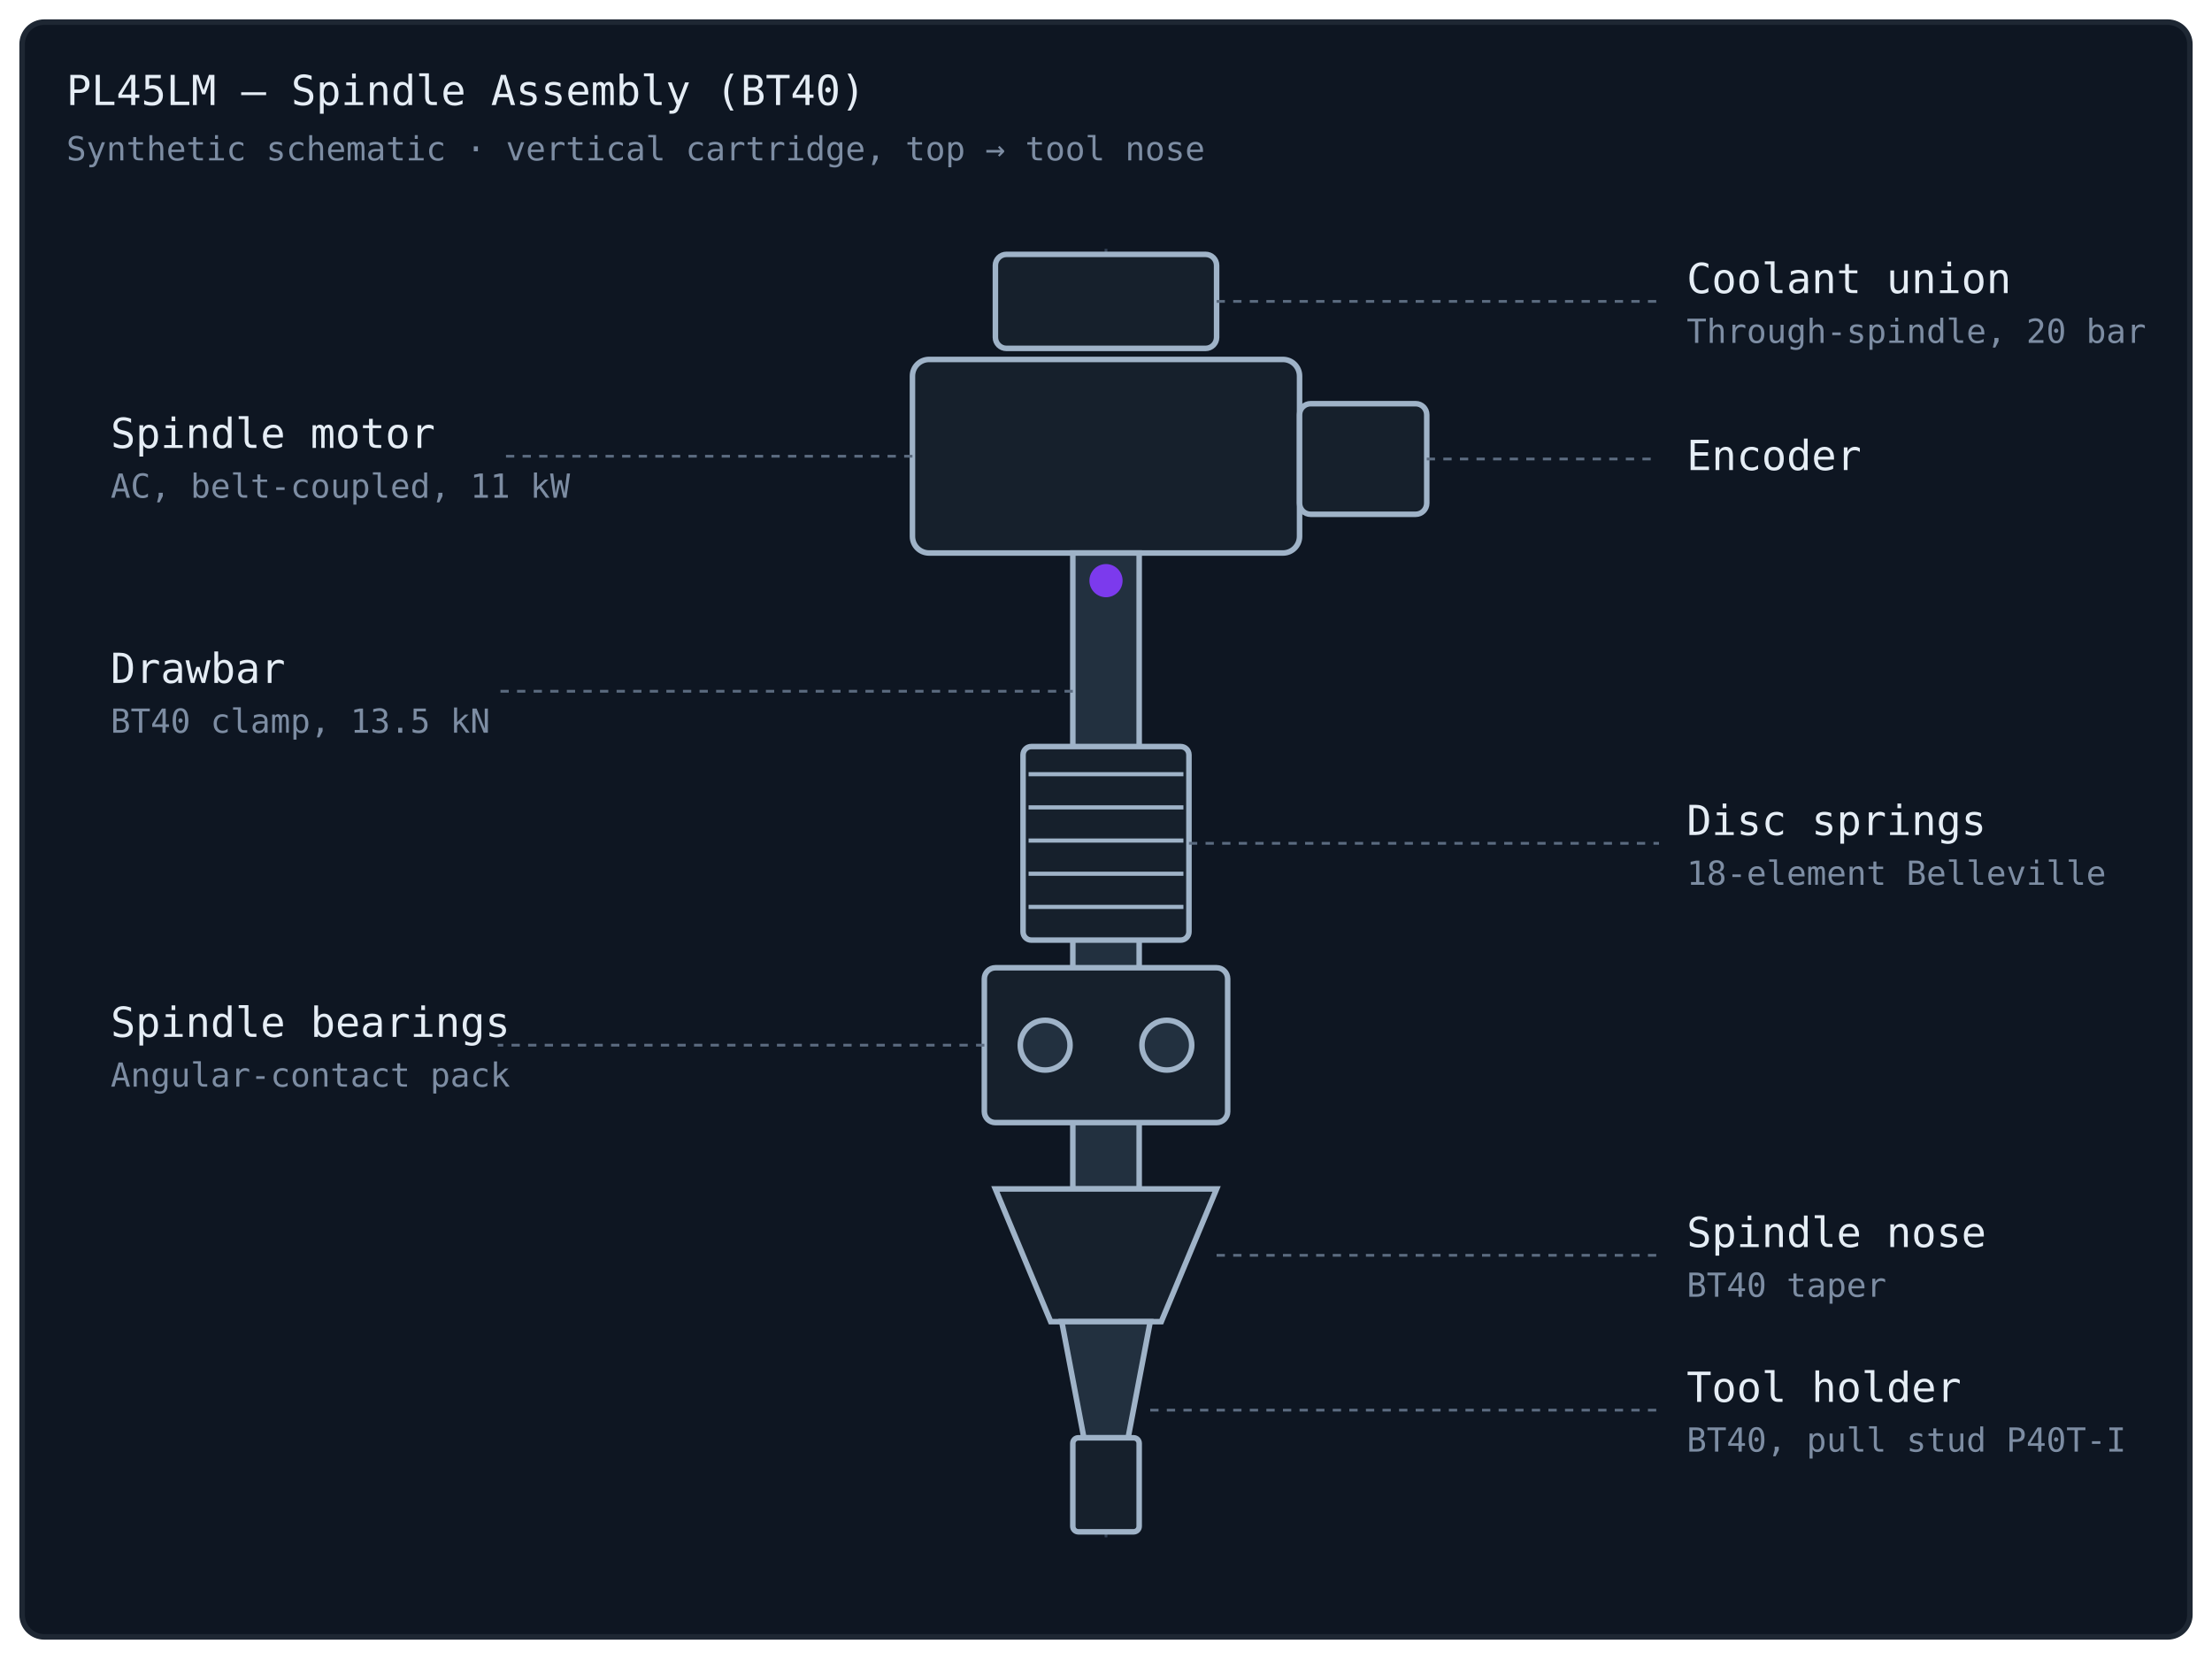
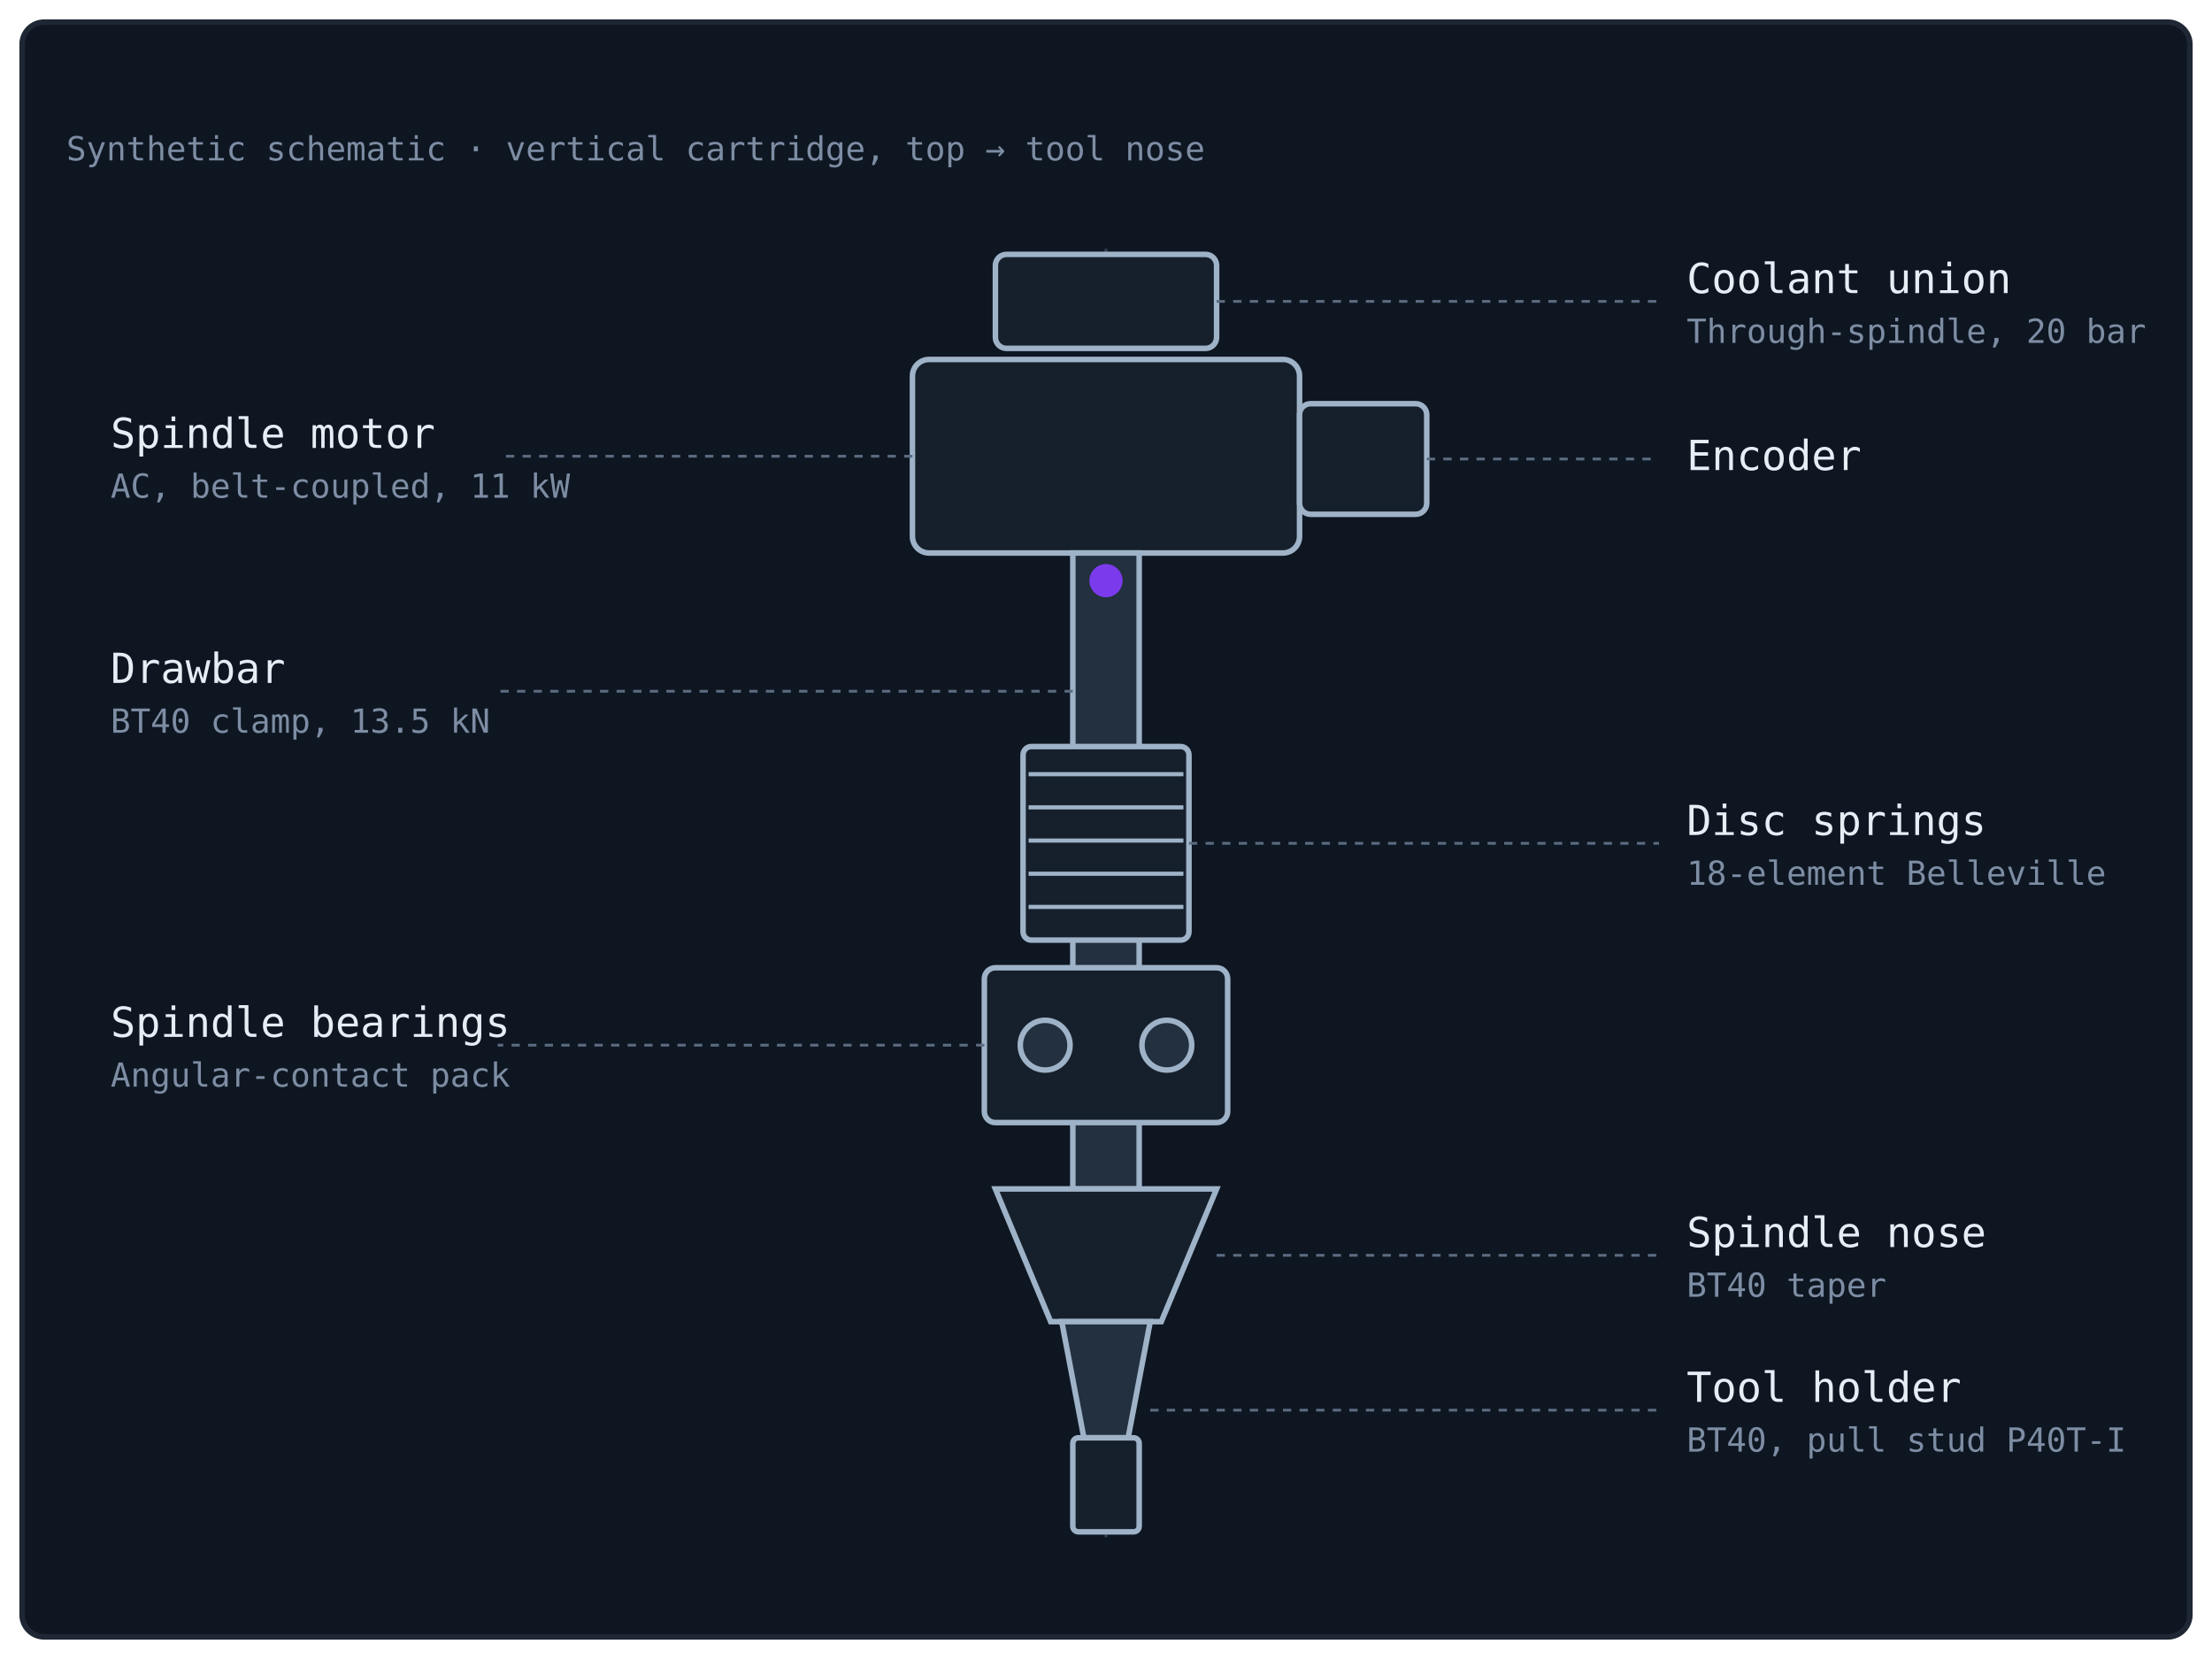
<svg xmlns="http://www.w3.org/2000/svg" viewBox="0 0 800 600" width="800" height="600" font-family="JetBrains Mono, monospace">
  <style>
    .frame { fill:#0e1622; stroke:#1e2733; stroke-width:2; }
    .part  { fill:#16202c; stroke:#9fb3c8; stroke-width:2; }
    .shaft { fill:#22303f; stroke:#9fb3c8; stroke-width:2; }
    .lbl   { fill:#e5edf5; font-size:15px; }
    .cap   { fill:#7d8da3; font-size:12px; }
    .lead  { stroke:#5b6b80; stroke-width:1; stroke-dasharray:3 3; }
    .axis  { stroke:#334155; stroke-width:1; stroke-dasharray:6 4; }
  </style>
  <rect class="frame" x="8" y="8" width="784" height="584" rx="8" />
-   <text class="lbl" x="24" y="38" font-size="18">PL45LM — Spindle Assembly (BT40)</text>
  <text class="cap" x="24" y="58">Synthetic schematic · vertical cartridge, top → tool nose</text>
  <line class="axis" x1="400" y1="90" x2="400" y2="560" />
  <g id="coolant_union">
    <rect class="part" x="360" y="92" width="80" height="34" rx="4" />
    <line class="lead" x1="440" y1="109" x2="600" y2="109" />
    <text class="lbl" x="610" y="106">Coolant union</text>
    <text class="cap" x="610" y="124">Through-spindle, 20 bar</text>
  </g>
  <g id="spindle_motor">
    <rect class="part" x="330" y="130" width="140" height="70" rx="6" />
    <line class="lead" x1="330" y1="165" x2="180" y2="165" />
    <text class="lbl" x="40" y="162">Spindle motor</text>
    <text class="cap" x="40" y="180">AC, belt-coupled, 11 kW</text>
  </g>
  <g id="encoder">
    <rect class="part" x="470" y="146" width="46" height="40" rx="4" />
    <line class="lead" x1="516" y1="166" x2="600" y2="166" />
    <text class="lbl" x="610" y="170">Encoder</text>
  </g>
  <g id="drawbar">
    <rect class="shaft" x="388" y="200" width="24" height="230" />
    <circle cx="400" cy="210" r="6" fill="#7c3aed" />
    <line class="lead" x1="388" y1="250" x2="180" y2="250" />
    <text class="lbl" x="40" y="247" fill="#a78bfa">Drawbar</text>
    <text class="cap" x="40" y="265">BT40 clamp, 13.5 kN</text>
  </g>
  <g id="disc_springs">
    <rect class="part" x="370" y="270" width="60" height="70" rx="3" />
    <path d="M372 280 h56 M372 292 h56 M372 304 h56 M372 316 h56 M372 328 h56" stroke="#9fb3c8" stroke-width="1.5" fill="none" />
    <line class="lead" x1="430" y1="305" x2="600" y2="305" />
    <text class="lbl" x="610" y="302">Disc springs</text>
    <text class="cap" x="610" y="320">18-element Belleville</text>
  </g>
  <g id="spindle_bearings">
    <rect class="part" x="356" y="350" width="88" height="56" rx="4" />
    <circle cx="378" cy="378" r="9" class="shaft" />
    <circle cx="422" cy="378" r="9" class="shaft" />
    <line class="lead" x1="356" y1="378" x2="180" y2="378" />
    <text class="lbl" x="40" y="375">Spindle bearings</text>
    <text class="cap" x="40" y="393">Angular-contact pack</text>
  </g>
  <g id="spindle_nose">
    <path class="part" d="M360 430 L440 430 L420 478 L380 478 Z" />
    <line class="lead" x1="440" y1="454" x2="600" y2="454" />
    <text class="lbl" x="610" y="451">Spindle nose</text>
    <text class="cap" x="610" y="469">BT40 taper</text>
  </g>
  <g id="tool_holder">
    <path class="shaft" d="M384 478 L416 478 L408 520 L392 520 Z" />
    <rect class="part" x="388" y="520" width="24" height="34" rx="2" />
    <line class="lead" x1="416" y1="510" x2="600" y2="510" />
    <text class="lbl" x="610" y="507">Tool holder</text>
    <text class="cap" x="610" y="525">BT40, pull stud P40T-I</text>
  </g>
</svg>
